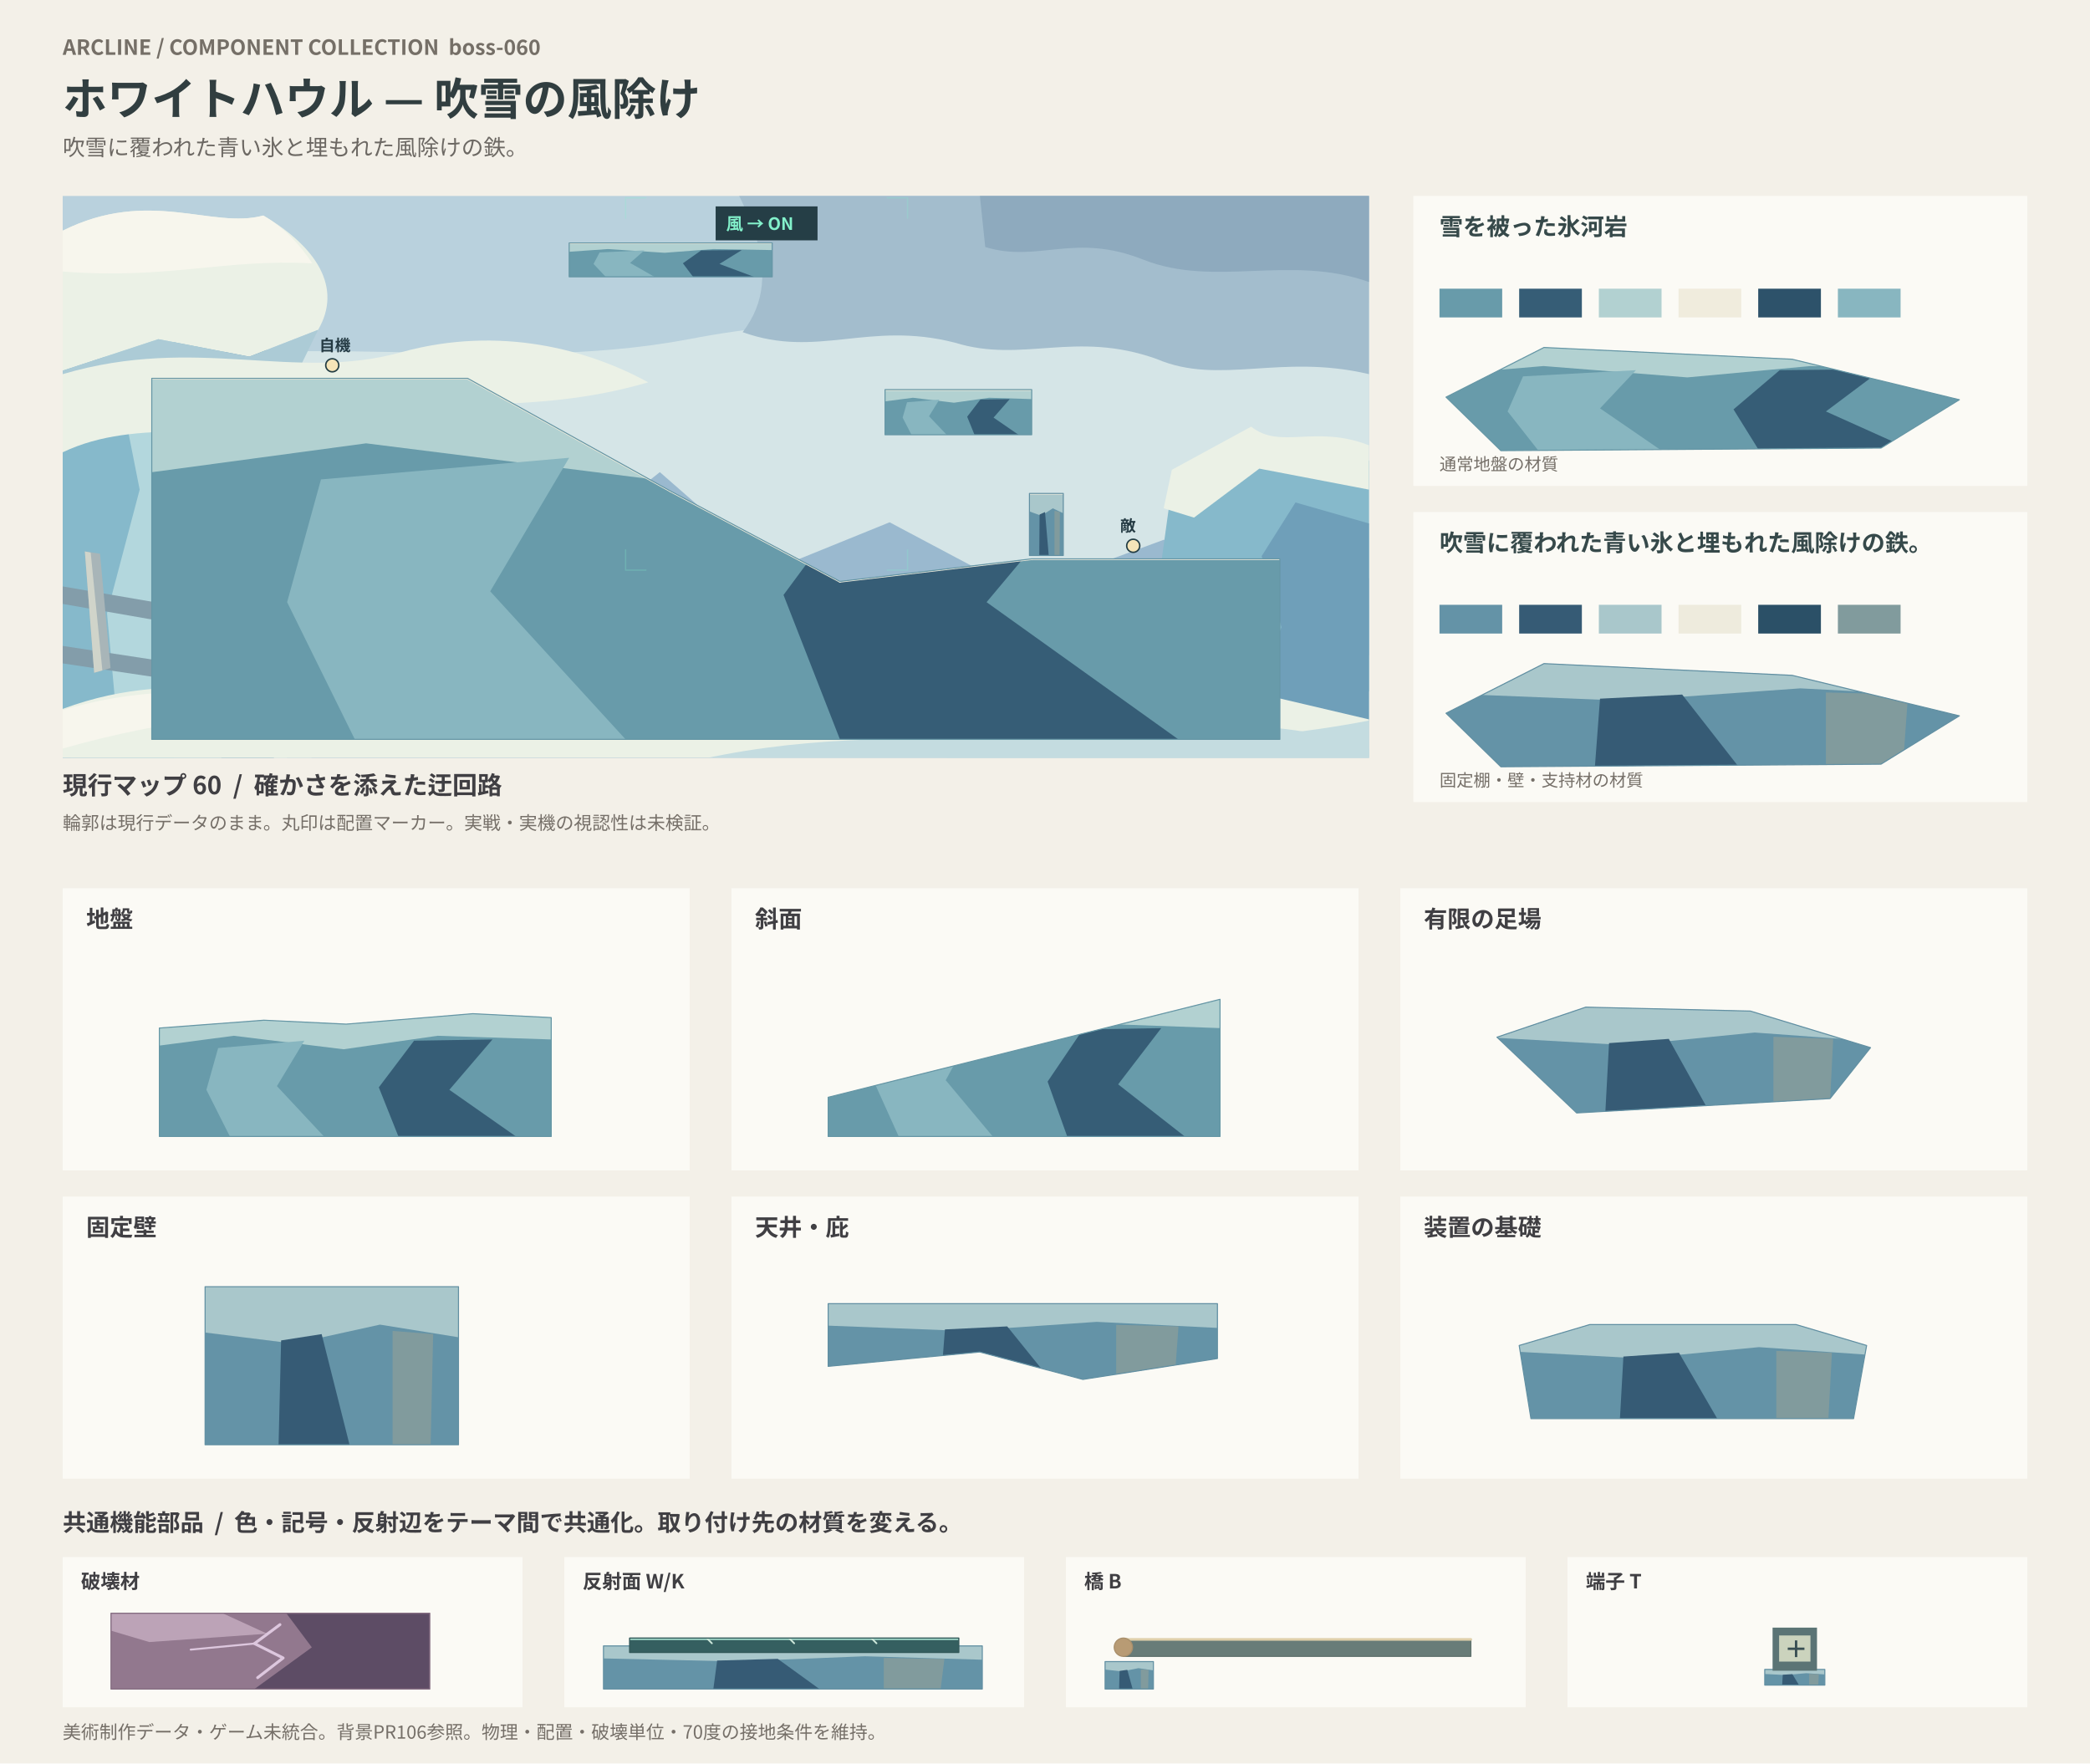
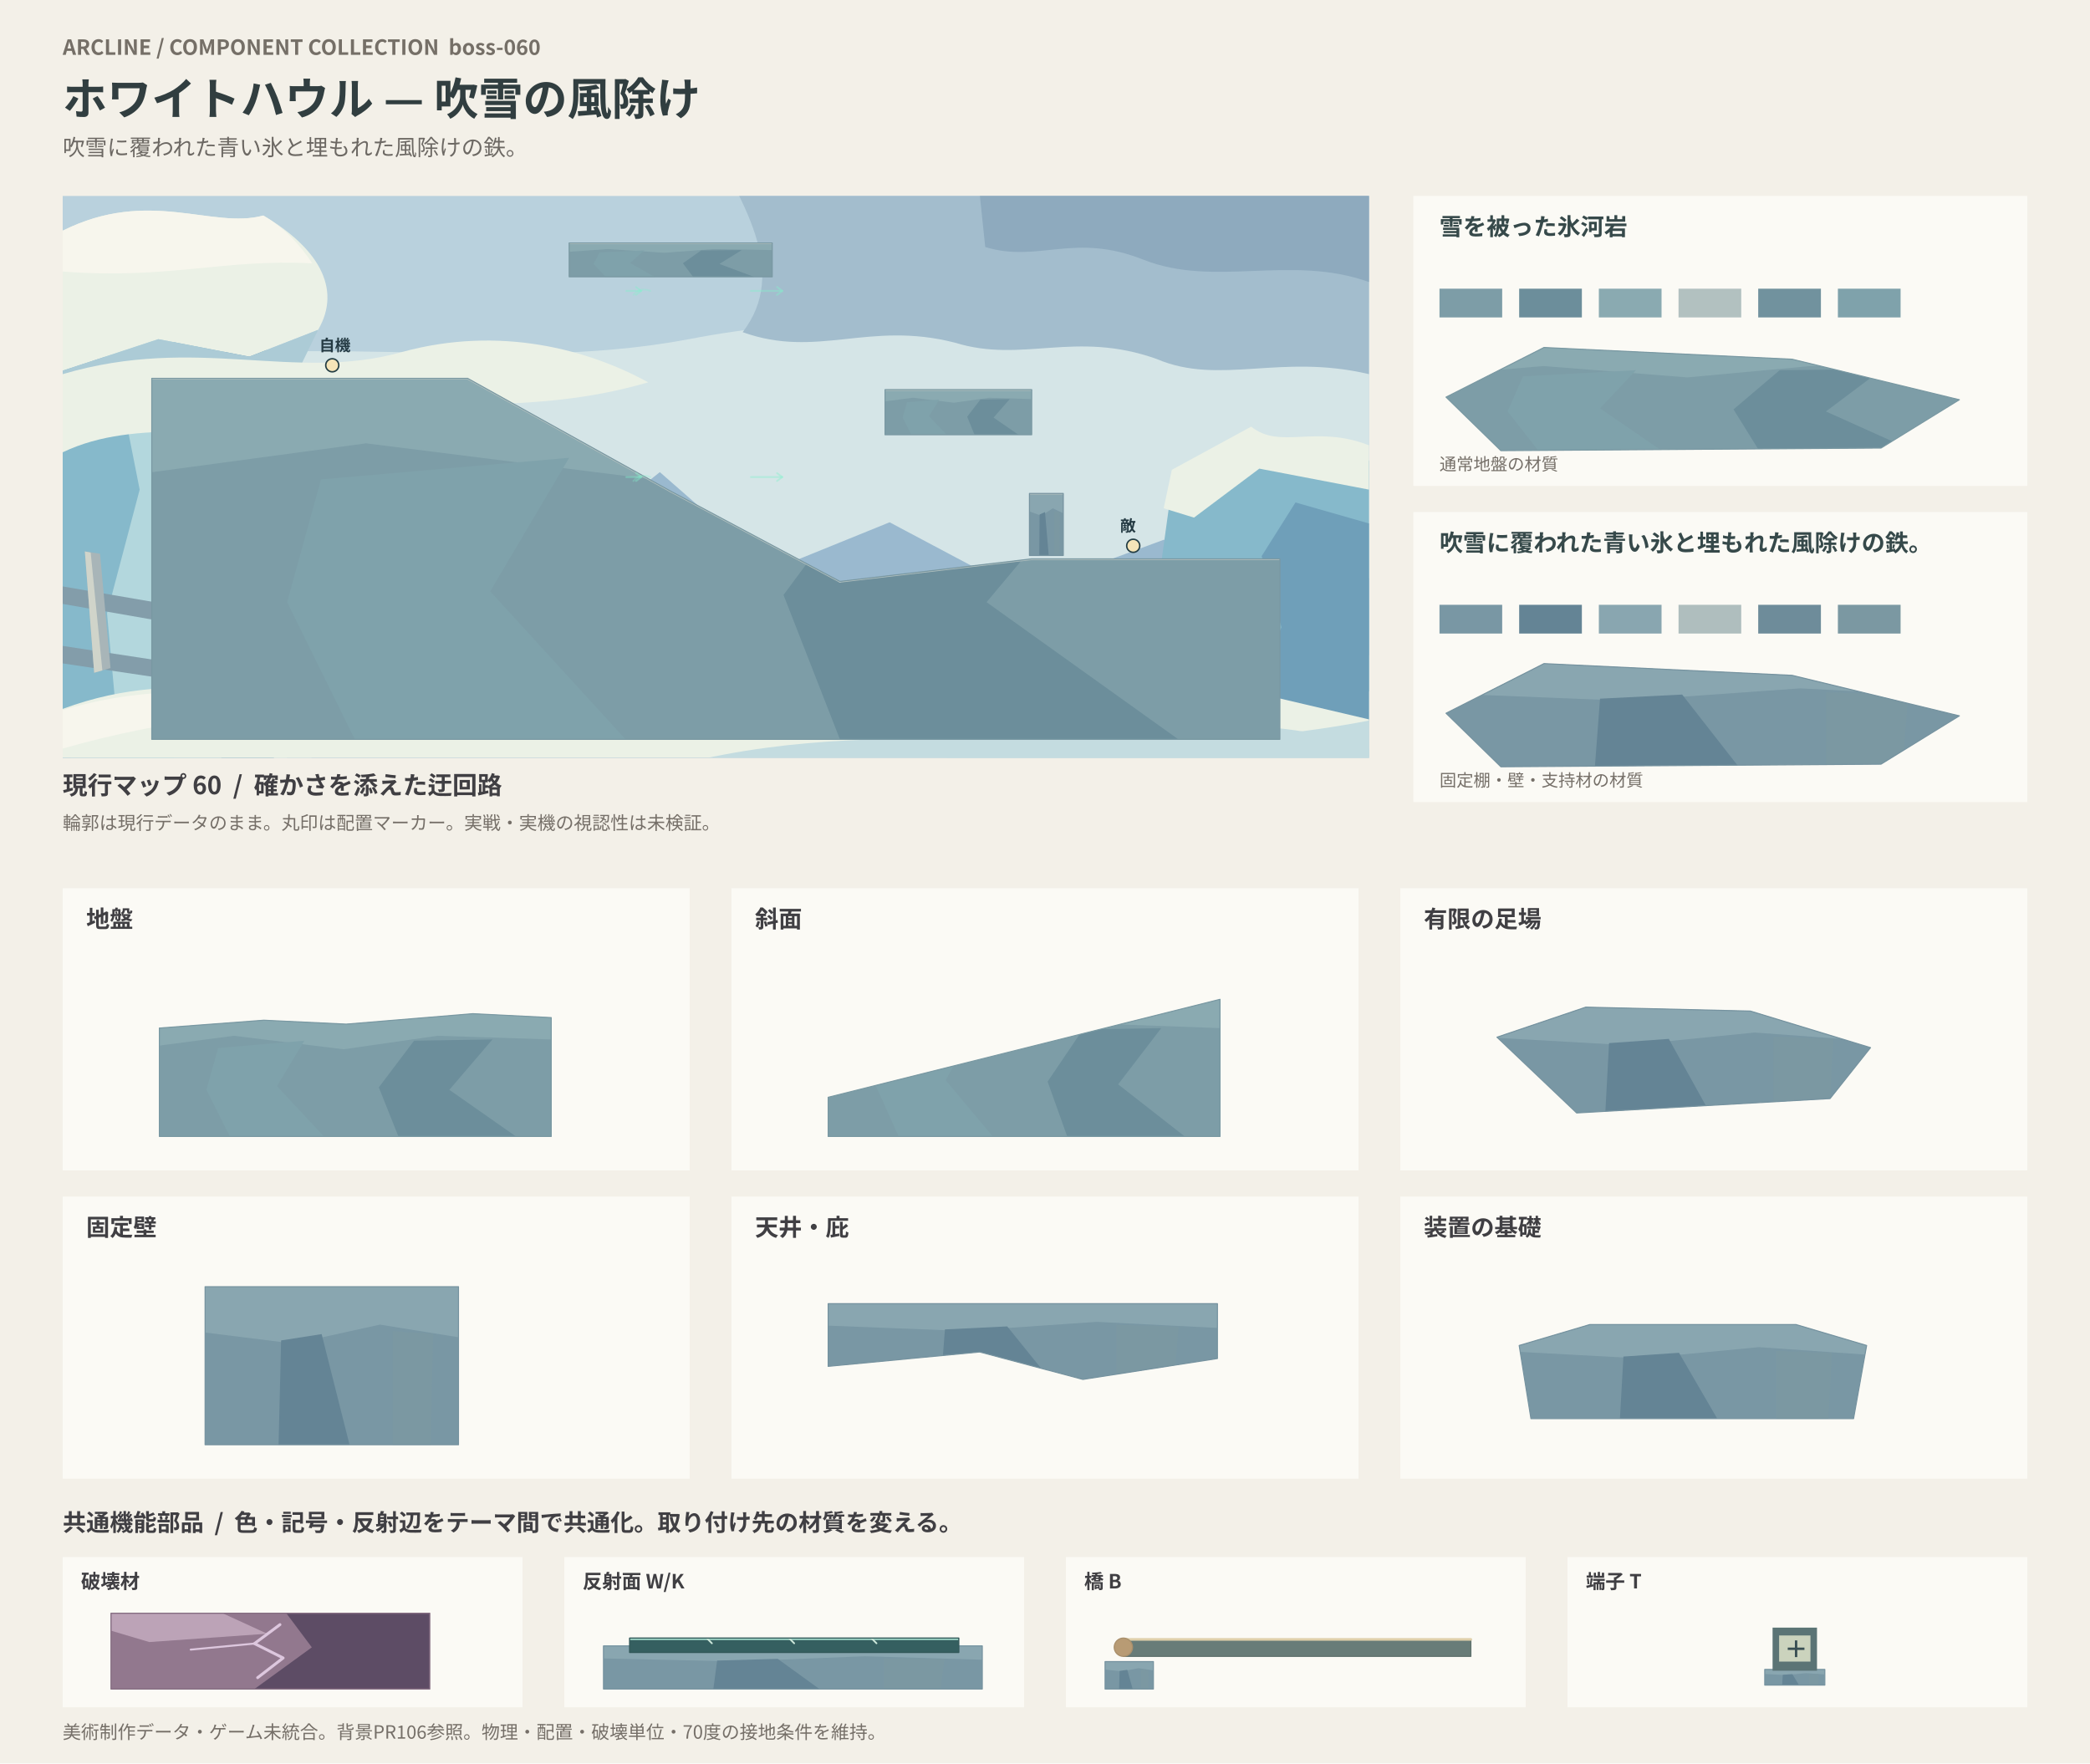
<svg xmlns="http://www.w3.org/2000/svg" width="1600" height="1350" viewBox="0 0 1600 1350">
  <defs>
    <clipPath id="boss_060_clip_1">
      <path d="M0 0 L1000 0 L1000 430 L0 430 Z" />
    </clipPath>
    <clipPath id="boss_060_clip_2">
      <path d="M0 240 L280 240 L460 340 L610 420 L780 400 L1000 400 L1000 560 L0 560 Z" />
    </clipPath>
    <clipPath id="boss_060_clip_3">
      <path d="M370 120 L550 120 L550 150 L370 150 Z" />
    </clipPath>
    <clipPath id="boss_060_clip_4">
      <path d="M650 250 L780 250 L780 290 L650 290 Z" />
    </clipPath>
    <clipPath id="boss_060_clip_5">
      <path d="M778 342 L808 342 L808 397 L778 397 Z" />
    </clipPath>
    <clipPath id="boss_060_clip_6">
+       <path d="M420 80 L670 80 L670 410 L420 410 Z" />
+     </clipPath>
+     <clipPath id="boss_060_clip_7">
      <path d="M0 0 L1000 0 L1000 430 L0 430 Z" />
    </clipPath>
-     <clipPath id="boss_060_clip_7">
+     <clipPath id="boss_060_clip_8">
      <path d="M1107 304 L1182 266 L1372 275 L1500 306 L1440 343 L1149 345 Z" />
    </clipPath>
-     <clipPath id="boss_060_clip_8">
+     <clipPath id="boss_060_clip_9">
      <path d="M1107 546 L1182 508 L1372 517 L1500 548 L1440 585 L1149 587 Z" />
    </clipPath>
-     <clipPath id="boss_060_clip_9">
+     <clipPath id="boss_060_clip_10">
      <path d="M0 70 L80 64 L143 67 L240 59 L300 62 L300 153 L0 153 Z" />
    </clipPath>
-     <clipPath id="boss_060_clip_10">
+     <clipPath id="boss_060_clip_11">
      <path d="M0 123 L300 48 L300 153 L0 153 Z" />
    </clipPath>
-     <clipPath id="boss_060_clip_11">
+     <clipPath id="boss_060_clip_12">
      <path d="M0 77 L68 54 L194 57 L286 85 L255 124 L61 135 Z" />
    </clipPath>
-     <clipPath id="boss_060_clip_12">
+     <clipPath id="boss_060_clip_13">
      <path d="M35 32 L229 32 L229 153 L35 153 Z" />
    </clipPath>
-     <clipPath id="boss_060_clip_13">
+     <clipPath id="boss_060_clip_14">
      <path d="M0 45 L298 45 L298 87 L195 103 L116 82 L0 93 Z" />
    </clipPath>
-     <clipPath id="boss_060_clip_14">
+     <clipPath id="boss_060_clip_15">
      <path d="M17 77 L71 61 L229 61 L283 77 L273 133 L26 133 Z" />
    </clipPath>
-     <clipPath id="boss_060_clip_15">
+     <clipPath id="boss_060_clip_16">
      <path d="M85 1235 L329 1235 L329 1293 L85 1293 Z" />
    </clipPath>
-     <clipPath id="boss_060_clip_16">
+     <clipPath id="boss_060_clip_17">
      <path d="M462 1260 L752 1260 L752 1293 L462 1293 Z" />
    </clipPath>
-     <clipPath id="boss_060_clip_17">
+     <clipPath id="boss_060_clip_18">
      <path d="M482 1254 L734 1254 L734 1265 L482 1265 Z" />
    </clipPath>
-     <clipPath id="boss_060_clip_18">
+     <clipPath id="boss_060_clip_19">
      <path d="M846 1272 L883 1272 L883 1293 L846 1293 Z" />
    </clipPath>
-     <clipPath id="boss_060_clip_19">
+     <clipPath id="boss_060_clip_20">
      <path d="M1351 1278 L1397 1278 L1397 1290 L1351 1290 Z" />
    </clipPath>
  </defs>
  <g style="white-space:pre;font-kerning:none;text-autospace:no-autospace" xml:space="preserve" font-family="Noto Sans CJK JP,Arial,sans-serif">
    <path d="M0 0 L1600 0 L1600 1350 L0 1350 Z" fill="#F3F0E8" />
    <text x="48" y="42" font-size="16" font-weight="600" fill="#756F67">ARCLINE / COMPONENT COLLECTION  boss-060</text>
    <text x="48" y="88" font-size="34" font-weight="600" fill="#313E40">ホワイトハウル — 吹雪の風除け</text>
    <text x="48" y="119" font-size="17" font-weight="400" fill="#6C6863">吹雪に覆われた青い氷と埋もれた風除けの鉄。</text>
    <g transform="matrix(1,0,0,1,48,150)">
      <g>
-         <g clip-path="url(#boss_060_clip_6)">
+         <g clip-path="url(#boss_060_clip_7)">
          <path d="M0 0 L1000 0 L1000 430 L0 430 Z" fill="#EDEBE3" />
          <g transform="matrix(1,0,0,1,0,0)">
            <g clip-path="url(#boss_060_clip_1)">
              <g transform="matrix(0.8928571,0,0,0.8928571,0.0,-54.64286)">
                <path d="M0 0 h1120 v604 h-1120 Z" fill="#B9D1DD" />
                <path d="M0 215 C203 171 367 216 537 184 C737 145 936 193 1120 153 V604 H0 Z" fill="#D5E5E7" />
                <path d="M546 0 H1120 V214 C1044 196 992 224 938 201 C868 176 823 205 765 187 C691 168 647 201 583 178 C623 126 584 66 546 0 Z" fill="#A3BDCD" />
                <path d="M780 0 H1120 V135 C1053 111 988 140 927 116 C867 92 837 119 791 105 Z" fill="#8EAABE" />
                <path d="M212 415 L330 334 L424 368 L512 298 L608 382 L709 341 L822 401 L944 356 L1120 389 V604 H183 Z" fill="#9AB9CF" />
                <path d="M0 495 C168 456 308 487 444 451 C652 401 815 464 1120 412 V604 H0 Z" fill="#ACCBD6" />
                <path d="M0 545 C152 493 268 532 412 501 C606 458 794 515 1120 455 V604 H0 Z" fill="#EBF1E6" />
                <path d="M0 596 C194 544 359 592 531 548 C725 500 897 554 1120 511 V604 H0 Z" fill="#C4DCE0" />
                <path d="M0 125 L89 94 L154 126 L181 215 L163 303 L201 405 L174 526 L207 604 H0 Z" fill="#86B9CB" />
                <path d="M0 125 L89 94 L107 112 L88 230 L105 315 L79 424 L104 604 H55 L38 419 L66 313 L49 227 Z" fill="#B3D7DD" />
                <path d="M107 112 L154 126 L181 215 L163 303 L201 405 L174 526 L207 604 H147 L132 521 L152 406 L133 304 L147 219 Z" fill="#6F9FB9" />
                <path d="M1120 288 L1021 265 L951 310 L938 404 L984 478 L1120 486 Z" fill="#86B9CB" />
                <path d="M1120 342 L1057 324 L1028 370 L1045 431 L1022 487 L1120 510 Z" fill="#6F9FB9" />
                <path d="M0 91 C74 54 128 90 172 78 C218 105 240 140 219 176 L160 199 L82 184 L0 211 Z" fill="#EBF1E6" />
                <path d="M0 91 C74 54 128 90 172 78 C191 89 204 104 214 119 C137 115 91 133 0 126 Z" fill="#F7F6ED" />
                <path d="M0 211 L82 184 L160 199 L219 176 L202 211 L162 228 L81 211 L0 239 Z" fill="#ACCBD6" />
                <path d="M1120 275 C1074 257 1044 279 1019 259 L951 296 L944 329 L970 337 L1026 295 L1120 313 Z" fill="#EBF1E6" />
                <path d="M0 396 L309 449 V465 L0 411 Z" fill="#839DAA" />
                <path d="M0 447 L309 494 V508 L0 462 Z" fill="#839DAA" />
                <path d="M19 366 L32 368 L41 466 L27 470 Z" fill="#A8B5B8" />
                <path d="M19 366 L24 367 L34 468 L27 470 Z" fill="#D0D4CA" />
                <path d="M87 377 L100 379 L109 477 L95 481 Z" fill="#A8B5B8" />
                <path d="M87 377 L92 378 L102 479 L95 481 Z" fill="#D0D4CA" />
                <path d="M155 391 L168 393 L177 491 L163 495 Z" fill="#A8B5B8" />
                <path d="M155 391 L160 392 L170 493 L163 495 Z" fill="#D0D4CA" />
                <path d="M225 403 L238 405 L247 503 L233 507 Z" fill="#A8B5B8" />
                <path d="M225 403 L230 404 L240 505 L233 507 Z" fill="#D0D4CA" />
                <path d="M289 416 L302 418 L311 516 L297 520 Z" fill="#A8B5B8" />
                <path d="M289 416 L294 417 L304 518 L297 520 Z" fill="#D0D4CA" />
                <path d="M0 501 C108 461 183 502 264 486 C311 480 354 500 380 523 C248 532 167 558 0 560 Z" fill="#EBF1E6" />
                <path d="M0 502 C96 474 151 494 210 490 C159 508 94 508 0 535 Z" fill="#F7F6ED" />
                <path d="M1120 535 C1002 493 917 536 846 518 C799 503 763 518 736 540 C847 552 916 584 930 604 H1120 Z" fill="#C4DCE0" />
                <path d="M0 214 C115 180 199 221 291 195 C375 172 451 193 502 221 C399 251 323 231 228 253 C138 273 65 250 0 281 Z" fill="#EBF1E6" />
              </g>
            </g>
          </g>
          <g transform="matrix(0.8636364,0,0,0.8636364,68.18182,-67.63636)">
            <g>
              <g>
                <g clip-path="url(#boss_060_clip_2)">
-                   <path d="M0 240 L280 240 L460 340 L610 420 L780 400 L1000 400 L1000 560 L0 560 Z" fill="#689BAA" />
-                   <path d="M0 240 L1000 240 L1000 307.2 L710.0 297.6 L470.0 332.8 L190.0 297.6 L0 323.2 Z" fill="#B2D1D1" />
-                   <path d="M150.0 329.6 L370.0 310.4 L300.0 428.8 L420.0 560 L180.0 560 L120.0 438.4 Z" fill="#88B6C0" />
-                   <path d="M650.0 310.4 L850.0 307.2 L740.0 438.4 L910.0 560 L610.0 560 L560.0 432.0 Z" fill="#365D76" />
-                   <path d="M0 240 L280 240" fill="none" stroke="#F0ECDD" stroke-width="1.8" stroke-linejoin="round" stroke-linecap="round" vector-effect="non-scaling-stroke" />
-                   <path d="M280 240 L460 340" fill="none" stroke="#F0ECDD" stroke-width="1.8" stroke-linejoin="round" stroke-linecap="round" vector-effect="non-scaling-stroke" />
-                   <path d="M460 340 L610 420" fill="none" stroke="#F0ECDD" stroke-width="1.8" stroke-linejoin="round" stroke-linecap="round" vector-effect="non-scaling-stroke" />
-                   <path d="M610 420 L780 400" fill="none" stroke="#F0ECDD" stroke-width="1.8" stroke-linejoin="round" stroke-linecap="round" vector-effect="non-scaling-stroke" />
-                   <path d="M780 400 L1000 400" fill="none" stroke="#F0ECDD" stroke-width="1.8" stroke-linejoin="round" stroke-linecap="round" vector-effect="non-scaling-stroke" />
-                 </g>
-               </g>
-               <path d="M0 240 L280 240 L460 340 L610 420 L780 400 L1000 400 L1000 560 L0 560 Z" fill="none" stroke="#6596A5" stroke-width="0.8" stroke-linejoin="round" stroke-linecap="round" vector-effect="non-scaling-stroke" />
+                   <path d="M0 240 L280 240 L460 340 L610 420 L780 400 L1000 400 L1000 560 L0 560 Z" fill="#7D9DA7" />
+                   <path d="M0 240 L1000 240 L1000 307.2 L710.0 297.6 L470.0 332.8 L190.0 297.6 L0 323.2 Z" fill="#8AAAB1" />
+                   <path d="M150.0 329.6 L370.0 310.4 L300.0 428.8 L420.0 560 L180.0 560 L120.0 438.4 Z" fill="#7FA2AB" />
+                   <path d="M650.0 310.4 L850.0 307.2 L740.0 438.4 L910.0 560 L610.0 560 L560.0 432.0 Z" fill="#6C8E9B" />
+                   <path d="M0 240 L280 240" fill="none" stroke="#B2C1C0" stroke-width="1.8" stroke-linejoin="round" stroke-linecap="round" vector-effect="non-scaling-stroke" />
+                   <path d="M280 240 L460 340" fill="none" stroke="#B2C1C0" stroke-width="1.8" stroke-linejoin="round" stroke-linecap="round" vector-effect="non-scaling-stroke" />
+                   <path d="M460 340 L610 420" fill="none" stroke="#B2C1C0" stroke-width="1.8" stroke-linejoin="round" stroke-linecap="round" vector-effect="non-scaling-stroke" />
+                   <path d="M610 420 L780 400" fill="none" stroke="#B2C1C0" stroke-width="1.8" stroke-linejoin="round" stroke-linecap="round" vector-effect="non-scaling-stroke" />
+                   <path d="M780 400 L1000 400" fill="none" stroke="#B2C1C0" stroke-width="1.8" stroke-linejoin="round" stroke-linecap="round" vector-effect="non-scaling-stroke" />
+                 </g>
+               </g>
+               <path d="M0 240 L280 240 L460 340 L610 420 L780 400 L1000 400 L1000 560 L0 560 Z" fill="none" stroke="#7998A2" stroke-width="0.8" stroke-linejoin="round" stroke-linecap="round" vector-effect="non-scaling-stroke" />
            </g>
            <g>
              <g>
                <g clip-path="url(#boss_060_clip_3)">
-                   <path d="M370 120 L550 120 L550 150 L370 150 Z" fill="#689BAA" />
-                   <path d="M370 120 L550 120 L550 126.3 L497.8 125.4 L454.6 128.7 L404.2 125.4 L370 127.8 Z" fill="#B2D1D1" />
-                   <path d="M397.0 128.4 L436.6 126.6 L424.0 137.7 L445.6 150 L402.4 150 L391.6 138.6 Z" fill="#88B6C0" />
-                   <path d="M487.0 126.6 L523.0 126.3 L503.2 138.6 L533.8 150 L479.8 150 L470.8 138.0 Z" fill="#365D76" />
-                   <path d="M370 120 L550 120" fill="none" stroke="#F0ECDD" stroke-width="1.8" stroke-linejoin="round" stroke-linecap="round" vector-effect="non-scaling-stroke" />
-                 </g>
-               </g>
-               <path d="M370 120 L550 120 L550 150 L370 150 Z" fill="none" stroke="#6596A5" stroke-width="0.8" stroke-linejoin="round" stroke-linecap="round" vector-effect="non-scaling-stroke" />
+                   <path d="M370 120 L550 120 L550 150 L370 150 Z" fill="#7D9DA7" />
+                   <path d="M370 120 L550 120 L550 126.3 L497.8 125.4 L454.6 128.7 L404.2 125.4 L370 127.8 Z" fill="#8AAAB1" />
+                   <path d="M397.0 128.4 L436.6 126.6 L424.0 137.7 L445.6 150 L402.4 150 L391.6 138.6 Z" fill="#7FA2AB" />
+                   <path d="M487.0 126.6 L523.0 126.3 L503.2 138.6 L533.8 150 L479.8 150 L470.8 138.0 Z" fill="#6C8E9B" />
+                   <path d="M370 120 L550 120" fill="none" stroke="#B2C1C0" stroke-width="1.8" stroke-linejoin="round" stroke-linecap="round" vector-effect="non-scaling-stroke" />
+                 </g>
+               </g>
+               <path d="M370 120 L550 120 L550 150 L370 150 Z" fill="none" stroke="#7998A2" stroke-width="0.8" stroke-linejoin="round" stroke-linecap="round" vector-effect="non-scaling-stroke" />
            </g>
            <g>
              <g>
                <g clip-path="url(#boss_060_clip_4)">
-                   <path d="M650 250 L780 250 L780 290 L650 290 Z" fill="#689BAA" />
-                   <path d="M650 250 L780 250 L780 258.4 L742.3 257.2 L711.1 261.6 L674.7 257.2 L650 260.4 Z" fill="#B2D1D1" />
-                   <path d="M669.5 261.2 L698.1 258.8 L689.0 273.6 L704.6 290 L673.4 290 L665.6 274.8 Z" fill="#88B6C0" />
-                   <path d="M734.5 258.8 L760.5 258.4 L746.2 274.8 L768.3 290 L729.3 290 L722.8 274.0 Z" fill="#365D76" />
-                   <path d="M650 250 L780 250" fill="none" stroke="#F0ECDD" stroke-width="1.8" stroke-linejoin="round" stroke-linecap="round" vector-effect="non-scaling-stroke" />
-                 </g>
-               </g>
-               <path d="M650 250 L780 250 L780 290 L650 290 Z" fill="none" stroke="#6596A5" stroke-width="0.8" stroke-linejoin="round" stroke-linecap="round" vector-effect="non-scaling-stroke" />
+                   <path d="M650 250 L780 250 L780 290 L650 290 Z" fill="#7D9DA7" />
+                   <path d="M650 250 L780 250 L780 258.4 L742.3 257.2 L711.1 261.6 L674.7 257.2 L650 260.4 Z" fill="#8AAAB1" />
+                   <path d="M669.5 261.2 L698.1 258.8 L689.0 273.6 L704.6 290 L673.4 290 L665.6 274.8 Z" fill="#7FA2AB" />
+                   <path d="M734.5 258.8 L760.5 258.4 L746.2 274.8 L768.3 290 L729.3 290 L722.8 274.0 Z" fill="#6C8E9B" />
+                   <path d="M650 250 L780 250" fill="none" stroke="#B2C1C0" stroke-width="1.8" stroke-linejoin="round" stroke-linecap="round" vector-effect="non-scaling-stroke" />
+                 </g>
+               </g>
+               <path d="M650 250 L780 250 L780 290 L650 290 Z" fill="none" stroke="#7998A2" stroke-width="0.8" stroke-linejoin="round" stroke-linecap="round" vector-effect="non-scaling-stroke" />
            </g>
            <g>
              <g>
                <g clip-path="url(#boss_060_clip_5)">
-                   <path d="M778 342 L808 342 L808 397 L778 397 Z" fill="#6493A7" />
-                   <path d="M778 342 L808 342 L808 359.6 L798.7 355.2 L788.5 361.8 L778 357.95 Z" fill="#A9C7CB" />
-                   <path d="M787.0 360.7 L791.8 358.5 L795.1 397 L786.7 397 Z" fill="#365B75" />
-                   <path d="M800.2 357.4 L805.0 358.5 L804.7 397 L800.2 397 Z" fill="#819B9D" />
-                   <path d="M778 342 L808 342" fill="none" stroke="#EEEBDD" stroke-width="1.8" stroke-linejoin="round" stroke-linecap="round" vector-effect="non-scaling-stroke" />
-                 </g>
-               </g>
-               <path d="M778 342 L808 342 L808 397 L778 397 Z" fill="none" stroke="#618FA2" stroke-width="0.8" stroke-linejoin="round" stroke-linecap="round" vector-effect="non-scaling-stroke" />
-             </g>
-             <g>
-               <path d="M438 80 H420 V98 M652 80 H670 V98 M420 392 V410 H438 M652 410 H670 V392" fill="none" opacity="0.25" stroke="#83F1CB" stroke-width="1.0" stroke-linejoin="round" stroke-linecap="round" vector-effect="non-scaling-stroke" />
-               <path d="M499.842 87.579 L590.158 87.579 L590.158 117.684 L499.842 117.684 Z" fill="#253E46" />
-               <text x="509.105" y="108.421" font-size="15.053" font-weight="600" fill="#83F1CB">風 → ON</text>
+                   <path d="M778 342 L808 342 L808 397 L778 397 Z" fill="#7997A4" />
+                   <path d="M778 342 L808 342 L808 359.6 L798.7 355.2 L788.5 361.8 L778 357.95 Z" fill="#89A6B0" />
+                   <path d="M787.0 360.7 L791.8 358.5 L795.1 397 L786.7 397 Z" fill="#648495" />
+                   <path d="M800.2 357.4 L805.0 358.5 L804.7 397 L800.2 397 Z" fill="#7B98A2" />
+                   <path d="M778 342 L808 342" fill="none" stroke="#AFBEBE" stroke-width="1.8" stroke-linejoin="round" stroke-linecap="round" vector-effect="non-scaling-stroke" />
+                 </g>
+               </g>
+               <path d="M778 342 L808 342 L808 397 L778 397 Z" fill="none" stroke="#75929F" stroke-width="0.8" stroke-linejoin="round" stroke-linecap="round" vector-effect="non-scaling-stroke" />
+             </g>
+             <g>
+               <g>
+                 <g clip-path="url(#boss_060_clip_6)">
+                   <path d="M406.105 162.5 L433.895 162.5" fill="none" opacity="0.4" stroke="#83F1CB" stroke-width="1.4" stroke-linejoin="round" stroke-linecap="round" vector-effect="non-scaling-stroke" />
+                   <path d="M429.263 165.974 L433.895 162.5 L429.263 159.026" fill="none" opacity="0.4" stroke="#83F1CB" stroke-width="1.4" stroke-linejoin="round" stroke-linecap="round" vector-effect="non-scaling-stroke" />
+                   <path d="M531.105 162.5 L558.895 162.5" fill="none" opacity="0.4" stroke="#83F1CB" stroke-width="1.4" stroke-linejoin="round" stroke-linecap="round" vector-effect="non-scaling-stroke" />
+                   <path d="M554.263 165.974 L558.895 162.5 L554.263 159.026" fill="none" opacity="0.4" stroke="#83F1CB" stroke-width="1.4" stroke-linejoin="round" stroke-linecap="round" vector-effect="non-scaling-stroke" />
+                   <path d="M406.105 327.5 L433.895 327.5" fill="none" opacity="0.4" stroke="#83F1CB" stroke-width="1.4" stroke-linejoin="round" stroke-linecap="round" vector-effect="non-scaling-stroke" />
+                   <path d="M429.263 330.974 L433.895 327.5 L429.263 324.026" fill="none" opacity="0.4" stroke="#83F1CB" stroke-width="1.4" stroke-linejoin="round" stroke-linecap="round" vector-effect="non-scaling-stroke" />
+                   <path d="M531.105 327.5 L558.895 327.5" fill="none" opacity="0.4" stroke="#83F1CB" stroke-width="1.4" stroke-linejoin="round" stroke-linecap="round" vector-effect="non-scaling-stroke" />
+                   <path d="M554.263 330.974 L558.895 327.5 L554.263 324.026" fill="none" opacity="0.4" stroke="#83F1CB" stroke-width="1.4" stroke-linejoin="round" stroke-linecap="round" vector-effect="non-scaling-stroke" />
+                   <path d="M426.947 165.974 Q432.737 159.026 442.0 162.5" fill="none" opacity="0.28" stroke="#83F1CB" stroke-width="1.4" stroke-linejoin="round" stroke-linecap="round" vector-effect="non-scaling-stroke" />
+                   <path d="M426.947 330.974 Q432.737 324.026 442.0 327.5" fill="none" opacity="0.28" stroke="#83F1CB" stroke-width="1.4" stroke-linejoin="round" stroke-linecap="round" vector-effect="non-scaling-stroke" />
+                 </g>
+               </g>
            </g>
            <ellipse cx="160" cy="228.421" rx="5.789" ry="5.789" fill="#F5E4B8" stroke="#233D44" stroke-width="1.3" stroke-linejoin="round" stroke-linecap="round" />
            <text x="148.421" y="215.684" font-size="13.895" font-weight="600" fill="#243A43">自機</text>
            <ellipse cx="870" cy="388.421" rx="5.789" ry="5.789" fill="#F5E4B8" stroke="#233D44" stroke-width="1.3" stroke-linejoin="round" stroke-linecap="round" />
            <text x="858.421" y="375.684" font-size="13.895" font-weight="600" fill="#243A43">敵</text>
          </g>
        </g>
      </g>
    </g>
    <text x="48" y="608" font-size="19" font-weight="600" fill="#403F43">現行マップ 60  /  確かさを添えた迂回路</text>
    <text x="48" y="635" font-size="14" font-weight="400" fill="#756F68">輪郭は現行データのまま。丸印は配置マーカー。実戦・実機の視認性は未検証。</text>
    <path d="M1082 150 L1552 150 L1552 372 L1082 372 Z" fill="#FBFAF5" />
    <text x="1102" y="180.0" font-size="18" font-weight="600" fill="#36494A">雪を被った氷河岩</text>
-     <path d="M1102 221 L1150 221 L1150 243 L1102 243 Z" fill="#689BAA" />
-     <path d="M1163 221 L1211 221 L1211 243 L1163 243 Z" fill="#365D76" />
-     <path d="M1224 221 L1272 221 L1272 243 L1224 243 Z" fill="#B2D1D1" />
-     <path d="M1285 221 L1333 221 L1333 243 L1285 243 Z" fill="#F0ECDD" />
-     <path d="M1346 221 L1394 221 L1394 243 L1346 243 Z" fill="#2D526A" />
-     <path d="M1407 221 L1455 221 L1455 243 L1407 243 Z" fill="#88B6C0" />
-     <g>
-       <g>
-         <g clip-path="url(#boss_060_clip_7)">
-           <path d="M1107 304 L1182 266 L1372 275 L1500 306 L1440 343 L1149 345 Z" fill="#689BAA" />
-           <path d="M1107 266 L1500 266 L1500 282.59 L1386.03 280.22 L1291.71 288.91 L1181.67 280.22 L1107 286.54 Z" fill="#B2D1D1" />
-           <path d="M1165.95 288.12 L1252.41 283.38 L1224.9 312.61 L1272.06 345 L1177.74 345 L1154.16 314.98 Z" fill="#88B6C0" />
-           <path d="M1362.45 283.38 L1441.05 282.59 L1397.82 314.98 L1464.63 345 L1346.73 345 L1327.08 313.4 Z" fill="#365D76" />
-         </g>
-       </g>
-       <path d="M1107 304 L1182 266 L1372 275 L1500 306 L1440 343 L1149 345 Z" fill="none" stroke="#6596A5" stroke-width="0.8" stroke-linejoin="round" stroke-linecap="round" />
+     <path d="M1102 221 L1150 221 L1150 243 L1102 243 Z" fill="#7D9DA7" />
+     <path d="M1163 221 L1211 221 L1211 243 L1163 243 Z" fill="#6C8E9B" />
+     <path d="M1224 221 L1272 221 L1272 243 L1224 243 Z" fill="#8AAAB1" />
+     <path d="M1285 221 L1333 221 L1333 243 L1285 243 Z" fill="#B2C1C0" />
+     <path d="M1346 221 L1394 221 L1394 243 L1346 243 Z" fill="#71929E" />
+     <path d="M1407 221 L1455 221 L1455 243 L1407 243 Z" fill="#7FA2AB" />
+     <g>
+       <g>
+         <g clip-path="url(#boss_060_clip_8)">
+           <path d="M1107 304 L1182 266 L1372 275 L1500 306 L1440 343 L1149 345 Z" fill="#7D9DA7" />
+           <path d="M1107 266 L1500 266 L1500 282.59 L1386.03 280.22 L1291.71 288.91 L1181.67 280.22 L1107 286.54 Z" fill="#8AAAB1" />
+           <path d="M1165.95 288.12 L1252.41 283.38 L1224.9 312.61 L1272.06 345 L1177.74 345 L1154.16 314.98 Z" fill="#7FA2AB" />
+           <path d="M1362.45 283.38 L1441.05 282.59 L1397.82 314.98 L1464.63 345 L1346.73 345 L1327.08 313.4 Z" fill="#6C8E9B" />
+         </g>
+       </g>
+       <path d="M1107 304 L1182 266 L1372 275 L1500 306 L1440 343 L1149 345 Z" fill="none" stroke="#7998A2" stroke-width="0.8" stroke-linejoin="round" stroke-linecap="round" />
    </g>
    <text x="1102" y="360" font-size="13" font-weight="400" fill="#756F68">通常地盤の材質</text>
    <path d="M1082 392 L1552 392 L1552 614 L1082 614 Z" fill="#FBFAF5" />
    <text x="1102" y="422.0" font-size="18" font-weight="600" fill="#36494A">吹雪に覆われた青い氷と埋もれた風除けの鉄。</text>
-     <path d="M1102 463 L1150 463 L1150 485 L1102 485 Z" fill="#6493A7" />
-     <path d="M1163 463 L1211 463 L1211 485 L1163 485 Z" fill="#365B75" />
-     <path d="M1224 463 L1272 463 L1272 485 L1224 485 Z" fill="#A9C7CB" />
-     <path d="M1285 463 L1333 463 L1333 485 L1285 485 Z" fill="#EEEBDD" />
-     <path d="M1346 463 L1394 463 L1394 485 L1346 485 Z" fill="#2B5067" />
-     <path d="M1407 463 L1455 463 L1455 485 L1407 485 Z" fill="#819B9D" />
-     <g>
-       <g>
-         <g clip-path="url(#boss_060_clip_8)">
-           <path d="M1107 546 L1182 508 L1372 517 L1500 548 L1440 585 L1149 587 Z" fill="#6493A7" />
-           <path d="M1107 508 L1500 508 L1500 533.28 L1378.17 526.96 L1244.55 536.44 L1107 530.91 Z" fill="#A9C7CB" />
-           <path d="M1224.9 534.86 L1287.78 531.7 L1331.01 587 L1220.97 587 Z" fill="#365B75" />
-           <path d="M1397.82 530.12 L1460.7 531.7 L1456.77 587 L1397.82 587 Z" fill="#819B9D" />
-         </g>
-       </g>
-       <path d="M1107 546 L1182 508 L1372 517 L1500 548 L1440 585 L1149 587 Z" fill="none" stroke="#618FA2" stroke-width="0.8" stroke-linejoin="round" stroke-linecap="round" />
+     <path d="M1102 463 L1150 463 L1150 485 L1102 485 Z" fill="#7997A4" />
+     <path d="M1163 463 L1211 463 L1211 485 L1163 485 Z" fill="#648495" />
+     <path d="M1224 463 L1272 463 L1272 485 L1224 485 Z" fill="#89A6B0" />
+     <path d="M1285 463 L1333 463 L1333 485 L1285 485 Z" fill="#AFBEBE" />
+     <path d="M1346 463 L1394 463 L1394 485 L1346 485 Z" fill="#6E8C9A" />
+     <path d="M1407 463 L1455 463 L1455 485 L1407 485 Z" fill="#7B98A2" />
+     <g>
+       <g>
+         <g clip-path="url(#boss_060_clip_9)">
+           <path d="M1107 546 L1182 508 L1372 517 L1500 548 L1440 585 L1149 587 Z" fill="#7997A4" />
+           <path d="M1107 508 L1500 508 L1500 533.28 L1378.17 526.96 L1244.55 536.44 L1107 530.91 Z" fill="#89A6B0" />
+           <path d="M1224.9 534.86 L1287.78 531.7 L1331.01 587 L1220.97 587 Z" fill="#648495" />
+           <path d="M1397.82 530.12 L1460.7 531.7 L1456.77 587 L1397.82 587 Z" fill="#7B98A2" />
+         </g>
+       </g>
+       <path d="M1107 546 L1182 508 L1372 517 L1500 548 L1440 585 L1149 587 Z" fill="none" stroke="#75929F" stroke-width="0.8" stroke-linejoin="round" stroke-linecap="round" />
    </g>
    <text x="1102" y="602" font-size="13" font-weight="400" fill="#756F68">固定棚・壁・支持材の材質</text>
    <path d="M48 680 L528 680 L528 896 L48 896 Z" fill="#FBFAF5" />
    <text x="66" y="710" font-size="18" font-weight="600" fill="#403F43">地盤</text>
    <g transform="matrix(1,0,0,1,122,717)">
      <g>
        <g>
-           <g clip-path="url(#boss_060_clip_9)">
-             <path d="M0 70 L80 64 L143 67 L240 59 L300 62 L300 153 L0 153 Z" fill="#689BAA" />
-             <path d="M0 59 L300 59 L300 78.74 L213.0 75.92 L141.0 86.26 L57.0 75.92 L0 83.44 Z" fill="#B2D1D1" />
-             <path d="M45.0 85.32 L111.0 79.68 L90.0 114.46 L126.0 153 L54.0 153 L36.0 117.28 Z" fill="#88B6C0" />
-             <path d="M195.0 79.68 L255.0 78.74 L222.0 117.28 L273.0 153 L183.0 153 L168 115.4 Z" fill="#365D76" />
-           </g>
-         </g>
-         <path d="M0 70 L80 64 L143 67 L240 59 L300 62 L300 153 L0 153 Z" fill="none" stroke="#6596A5" stroke-width="0.8" stroke-linejoin="round" stroke-linecap="round" />
+           <g clip-path="url(#boss_060_clip_10)">
+             <path d="M0 70 L80 64 L143 67 L240 59 L300 62 L300 153 L0 153 Z" fill="#7D9DA7" />
+             <path d="M0 59 L300 59 L300 78.74 L213.0 75.92 L141.0 86.26 L57.0 75.92 L0 83.44 Z" fill="#8AAAB1" />
+             <path d="M45.0 85.32 L111.0 79.68 L90.0 114.46 L126.0 153 L54.0 153 L36.0 117.28 Z" fill="#7FA2AB" />
+             <path d="M195.0 79.68 L255.0 78.74 L222.0 117.28 L273.0 153 L183.0 153 L168 115.4 Z" fill="#6C8E9B" />
+           </g>
+         </g>
+         <path d="M0 70 L80 64 L143 67 L240 59 L300 62 L300 153 L0 153 Z" fill="none" stroke="#7998A2" stroke-width="0.8" stroke-linejoin="round" stroke-linecap="round" />
      </g>
    </g>
    <path d="M560 680 L1040 680 L1040 896 L560 896 Z" fill="#FBFAF5" />
    <text x="578" y="710" font-size="18" font-weight="600" fill="#403F43">斜面</text>
    <g transform="matrix(1,0,0,1,634,717)">
      <g>
        <g>
-           <g clip-path="url(#boss_060_clip_10)">
-             <path d="M0 123 L300 48 L300 153 L0 153 Z" fill="#689BAA" />
-             <path d="M0 48 L300 48 L300 70.05 L213.0 66.9 L141.0 78.45 L57.0 66.9 L0 75.3 Z" fill="#B2D1D1" />
-             <path d="M45.0 77.4 L111.0 71.1 L90.0 109.95 L126.0 153 L54.0 153 L36.0 113.1 Z" fill="#88B6C0" />
-             <path d="M195.0 71.1 L255.0 70.05 L222.0 113.1 L273.0 153 L183.0 153 L168 111.0 Z" fill="#365D76" />
-           </g>
-         </g>
-         <path d="M0 123 L300 48 L300 153 L0 153 Z" fill="none" stroke="#6596A5" stroke-width="0.8" stroke-linejoin="round" stroke-linecap="round" />
+           <g clip-path="url(#boss_060_clip_11)">
+             <path d="M0 123 L300 48 L300 153 L0 153 Z" fill="#7D9DA7" />
+             <path d="M0 48 L300 48 L300 70.05 L213.0 66.9 L141.0 78.45 L57.0 66.9 L0 75.3 Z" fill="#8AAAB1" />
+             <path d="M45.0 77.4 L111.0 71.1 L90.0 109.95 L126.0 153 L54.0 153 L36.0 113.1 Z" fill="#7FA2AB" />
+             <path d="M195.0 71.1 L255.0 70.05 L222.0 113.1 L273.0 153 L183.0 153 L168 111.0 Z" fill="#6C8E9B" />
+           </g>
+         </g>
+         <path d="M0 123 L300 48 L300 153 L0 153 Z" fill="none" stroke="#7998A2" stroke-width="0.8" stroke-linejoin="round" stroke-linecap="round" />
      </g>
    </g>
    <path d="M1072 680 L1552 680 L1552 896 L1072 896 Z" fill="#FBFAF5" />
    <text x="1090" y="710" font-size="18" font-weight="600" fill="#403F43">有限の足場</text>
    <g transform="matrix(1,0,0,1,1146,717)">
      <g>
        <g>
-           <g clip-path="url(#boss_060_clip_11)">
-             <path d="M0 77 L68 54 L194 57 L286 85 L255 124 L61 135 Z" fill="#6493A7" />
-             <path d="M0 54 L286 54 L286 79.92 L197.34 73.44 L100.1 83.16 L0 77.49 Z" fill="#A9C7CB" />
-             <path d="M85.8 81.54 L131.56 78.3 L163.02 135 L82.94 135 Z" fill="#365B75" />
-             <path d="M211.64 76.68 L257.4 78.3 L254.54 135 L211.64 135 Z" fill="#819B9D" />
-           </g>
-         </g>
-         <path d="M0 77 L68 54 L194 57 L286 85 L255 124 L61 135 Z" fill="none" stroke="#618FA2" stroke-width="0.8" stroke-linejoin="round" stroke-linecap="round" />
+           <g clip-path="url(#boss_060_clip_12)">
+             <path d="M0 77 L68 54 L194 57 L286 85 L255 124 L61 135 Z" fill="#7997A4" />
+             <path d="M0 54 L286 54 L286 79.92 L197.34 73.44 L100.1 83.16 L0 77.49 Z" fill="#89A6B0" />
+             <path d="M85.8 81.54 L131.56 78.3 L163.02 135 L82.94 135 Z" fill="#648495" />
+             <path d="M211.64 76.68 L257.4 78.3 L254.54 135 L211.64 135 Z" fill="#7B98A2" />
+           </g>
+         </g>
+         <path d="M0 77 L68 54 L194 57 L286 85 L255 124 L61 135 Z" fill="none" stroke="#75929F" stroke-width="0.8" stroke-linejoin="round" stroke-linecap="round" />
      </g>
    </g>
    <path d="M48 916 L528 916 L528 1132 L48 1132 Z" fill="#FBFAF5" />
    <text x="66" y="946" font-size="18" font-weight="600" fill="#403F43">固定壁</text>
    <g transform="matrix(1,0,0,1,122,953)">
      <g>
        <g>
-           <g clip-path="url(#boss_060_clip_12)">
-             <path d="M35 32 L229 32 L229 153 L35 153 Z" fill="#6493A7" />
-             <path d="M35 32 L229 32 L229 70.72 L168.86 61.04 L102.9 75.56 L35 67.09 Z" fill="#A9C7CB" />
-             <path d="M93.2 73.14 L124.24 68.3 L145.58 153 L91.26 153 Z" fill="#365B75" />
-             <path d="M178.56 65.88 L209.6 68.3 L207.66 153 L178.56 153 Z" fill="#819B9D" />
-           </g>
-         </g>
-         <path d="M35 32 L229 32 L229 153 L35 153 Z" fill="none" stroke="#618FA2" stroke-width="0.8" stroke-linejoin="round" stroke-linecap="round" />
+           <g clip-path="url(#boss_060_clip_13)">
+             <path d="M35 32 L229 32 L229 153 L35 153 Z" fill="#7997A4" />
+             <path d="M35 32 L229 32 L229 70.72 L168.86 61.04 L102.9 75.56 L35 67.09 Z" fill="#89A6B0" />
+             <path d="M93.2 73.14 L124.24 68.3 L145.58 153 L91.26 153 Z" fill="#648495" />
+             <path d="M178.56 65.88 L209.6 68.3 L207.66 153 L178.56 153 Z" fill="#7B98A2" />
+           </g>
+         </g>
+         <path d="M35 32 L229 32 L229 153 L35 153 Z" fill="none" stroke="#75929F" stroke-width="0.8" stroke-linejoin="round" stroke-linecap="round" />
      </g>
    </g>
    <path d="M560 916 L1040 916 L1040 1132 L560 1132 Z" fill="#FBFAF5" />
    <text x="578" y="946" font-size="18" font-weight="600" fill="#403F43">天井・庇</text>
    <g transform="matrix(1,0,0,1,634,953)">
      <g>
        <g>
-           <g clip-path="url(#boss_060_clip_13)">
-             <path d="M0 45 L298 45 L298 87 L195 103 L116 82 L0 93 Z" fill="#6493A7" />
-             <path d="M0 45 L298 45 L298 63.56 L205.62 58.92 L104.3 65.88 L0 61.82 Z" fill="#A9C7CB" />
-             <path d="M89.4 64.72 L137.08 62.4 L169.86 103 L86.42 103 Z" fill="#365B75" />
-             <path d="M220.52 61.24 L268.2 62.4 L265.22 103 L220.52 103 Z" fill="#819B9D" />
-           </g>
-         </g>
-         <path d="M0 45 L298 45 L298 87 L195 103 L116 82 L0 93 Z" fill="none" stroke="#618FA2" stroke-width="0.8" stroke-linejoin="round" stroke-linecap="round" />
+           <g clip-path="url(#boss_060_clip_14)">
+             <path d="M0 45 L298 45 L298 87 L195 103 L116 82 L0 93 Z" fill="#7997A4" />
+             <path d="M0 45 L298 45 L298 63.56 L205.62 58.92 L104.3 65.88 L0 61.82 Z" fill="#89A6B0" />
+             <path d="M89.4 64.72 L137.08 62.4 L169.86 103 L86.42 103 Z" fill="#648495" />
+             <path d="M220.52 61.24 L268.2 62.4 L265.22 103 L220.52 103 Z" fill="#7B98A2" />
+           </g>
+         </g>
+         <path d="M0 45 L298 45 L298 87 L195 103 L116 82 L0 93 Z" fill="none" stroke="#75929F" stroke-width="0.8" stroke-linejoin="round" stroke-linecap="round" />
      </g>
    </g>
    <path d="M1072 916 L1552 916 L1552 1132 L1072 1132 Z" fill="#FBFAF5" />
    <text x="1090" y="946" font-size="18" font-weight="600" fill="#403F43">装置の基礎</text>
    <g transform="matrix(1,0,0,1,1146,953)">
      <g>
        <g>
-           <g clip-path="url(#boss_060_clip_14)">
-             <path d="M17 77 L71 61 L229 61 L283 77 L273 133 L26 133 Z" fill="#6493A7" />
-             <path d="M17 61 L283 61 L283 84.04 L200.54 78.28 L110.1 86.92 L17 81.88 Z" fill="#A9C7CB" />
-             <path d="M96.8 85.48 L139.36 82.6 L168.62 133 L94.14 133 Z" fill="#365B75" />
-             <path d="M213.84 81.16 L256.4 82.6 L253.74 133 L213.84 133 Z" fill="#819B9D" />
-           </g>
-         </g>
-         <path d="M17 77 L71 61 L229 61 L283 77 L273 133 L26 133 Z" fill="none" stroke="#618FA2" stroke-width="0.8" stroke-linejoin="round" stroke-linecap="round" />
+           <g clip-path="url(#boss_060_clip_15)">
+             <path d="M17 77 L71 61 L229 61 L283 77 L273 133 L26 133 Z" fill="#7997A4" />
+             <path d="M17 61 L283 61 L283 84.04 L200.54 78.28 L110.1 86.92 L17 81.88 Z" fill="#89A6B0" />
+             <path d="M96.8 85.48 L139.36 82.6 L168.62 133 L94.14 133 Z" fill="#648495" />
+             <path d="M213.84 81.16 L256.4 82.6 L253.74 133 L213.84 133 Z" fill="#7B98A2" />
+           </g>
+         </g>
+         <path d="M17 77 L71 61 L229 61 L283 77 L273 133 L26 133 Z" fill="none" stroke="#75929F" stroke-width="0.8" stroke-linejoin="round" stroke-linecap="round" />
      </g>
    </g>
    <text x="48" y="1172" font-size="18" font-weight="600" fill="#403F43">共通機能部品  /  色・記号・反射辺をテーマ間で共通化。取り付け先の材質を変える。</text>
    <path d="M48 1192 L400 1192 L400 1307 L48 1307 Z" fill="#FBFAF5" />
    <text x="62" y="1216" font-size="15" font-weight="600" fill="#403F43">破壊材</text>
    <g>
      <g>
-         <g clip-path="url(#boss_060_clip_15)">
+         <g clip-path="url(#boss_060_clip_16)">
          <path d="M85 1235 L329 1235 L329 1293 L85 1293 Z" fill="#92788E" />
          <path d="M219.2 1235 L329 1235 L329 1293 L194.8 1293 L238.72 1261.1 Z" fill="#5D4C65" />
          <path d="M85 1235 L170.4 1235 L204.56 1250.66 L114.28 1257.04 L85 1248.34 Z" fill="#BCA3B7" />
          <path d="M214.32 1243.7 L194.8 1258.2 L216.76 1269.22 L197.24 1284.3" fill="none" stroke="#DDC7DE" stroke-width="2.2" stroke-linejoin="round" stroke-linecap="round" />
          <path d="M194.8 1258.2 L146.0 1262.84" fill="none" stroke="#DDC7DE" stroke-width="1.5" stroke-linejoin="round" stroke-linecap="round" />
        </g>
      </g>
      <path d="M85 1235 L329 1235 L329 1293 L85 1293 Z" fill="none" stroke="#866E83" stroke-width="0.9" stroke-linejoin="round" stroke-linecap="round" />
    </g>
    <path d="M432 1192 L784 1192 L784 1307 L432 1307 Z" fill="#FBFAF5" />
    <text x="446" y="1216" font-size="15" font-weight="600" fill="#403F43">反射面 W/K</text>
    <g>
      <g>
-         <g clip-path="url(#boss_060_clip_16)">
-           <path d="M462 1260 L752 1260 L752 1293 L462 1293 Z" fill="#6493A7" />
-           <path d="M462 1260 L752 1260 L752 1270.56 L662.1 1267.92 L563.5 1271.88 L462 1269.57 Z" fill="#A9C7CB" />
-           <path d="M549.0 1271.22 L595.4 1269.9 L627.3 1293 L546.1 1293 Z" fill="#365B75" />
-           <path d="M676.6 1269.24 L723.0 1269.9 L720.1 1293 L676.6 1293 Z" fill="#819B9D" />
-         </g>
-       </g>
-       <path d="M462 1260 L752 1260 L752 1293 L462 1293 Z" fill="none" stroke="#618FA2" stroke-width="0.8" stroke-linejoin="round" stroke-linecap="round" />
-     </g>
-     <g>
-       <g>
        <g clip-path="url(#boss_060_clip_17)">
+           <path d="M462 1260 L752 1260 L752 1293 L462 1293 Z" fill="#7997A4" />
+           <path d="M462 1260 L752 1260 L752 1270.56 L662.1 1267.92 L563.5 1271.88 L462 1269.57 Z" fill="#89A6B0" />
+           <path d="M549.0 1271.22 L595.4 1269.9 L627.3 1293 L546.1 1293 Z" fill="#648495" />
+           <path d="M676.6 1269.24 L723.0 1269.9 L720.1 1293 L676.6 1293 Z" fill="#7B98A2" />
+         </g>
+       </g>
+       <path d="M462 1260 L752 1260 L752 1293 L462 1293 Z" fill="none" stroke="#75929F" stroke-width="0.8" stroke-linejoin="round" stroke-linecap="round" />
+     </g>
+     <g>
+       <g>
+         <g clip-path="url(#boss_060_clip_18)">
          <path d="M482 1254 L734 1254 L734 1265 L482 1265 Z" fill="#355F60" />
          <path d="M482 1254 L734 1254" fill="none" stroke="#A5DDCD" stroke-width="3" stroke-linejoin="round" stroke-linecap="round" />
          <path d="M541.0 1254.0 L545.0 1258.0" fill="none" stroke="#CDE7DA" stroke-width="1.3" stroke-linejoin="round" stroke-linecap="round" />
          <path d="M604.0 1254.0 L608.0 1258.0" fill="none" stroke="#CDE7DA" stroke-width="1.3" stroke-linejoin="round" stroke-linecap="round" />
          <path d="M667.0 1254.0 L671.0 1258.0" fill="none" stroke="#CDE7DA" stroke-width="1.3" stroke-linejoin="round" stroke-linecap="round" />
        </g>
      </g>
      <path d="M482 1254 L734 1254 L734 1265 L482 1265 Z" fill="none" stroke="#315758" stroke-width="0.9" stroke-linejoin="round" stroke-linecap="round" />
    </g>
    <path d="M816 1192 L1168 1192 L1168 1307 L816 1307 Z" fill="#FBFAF5" />
    <text x="830" y="1216" font-size="15" font-weight="600" fill="#403F43">橋 B</text>
    <g>
      <g>
-         <g clip-path="url(#boss_060_clip_18)">
-           <path d="M846 1272 L883 1272 L883 1293 L846 1293 Z" fill="#6493A7" />
-           <path d="M846 1272 L883 1272 L883 1278.72 L871.53 1277.04 L858.95 1279.56 L846 1278.09 Z" fill="#A9C7CB" />
-           <path d="M857.1 1279.14 L863.02 1278.3 L867.09 1293 L856.73 1293 Z" fill="#365B75" />
-           <path d="M873.38 1277.88 L879.3 1278.3 L878.93 1293 L873.38 1293 Z" fill="#819B9D" />
-         </g>
-       </g>
-       <path d="M846 1272 L883 1272 L883 1293 L846 1293 Z" fill="none" stroke="#618FA2" stroke-width="0.8" stroke-linejoin="round" stroke-linecap="round" />
+         <g clip-path="url(#boss_060_clip_19)">
+           <path d="M846 1272 L883 1272 L883 1293 L846 1293 Z" fill="#7997A4" />
+           <path d="M846 1272 L883 1272 L883 1278.72 L871.53 1277.04 L858.95 1279.56 L846 1278.09 Z" fill="#89A6B0" />
+           <path d="M857.1 1279.14 L863.02 1278.3 L867.09 1293 L856.73 1293 Z" fill="#648495" />
+           <path d="M873.38 1277.88 L879.3 1278.3 L878.93 1293 L873.38 1293 Z" fill="#7B98A2" />
+         </g>
+       </g>
+       <path d="M846 1272 L883 1272 L883 1293 L846 1293 Z" fill="none" stroke="#75929F" stroke-width="0.8" stroke-linejoin="round" stroke-linecap="round" />
    </g>
    <g>
      <path d="M860 1255 L1126 1255 L1126 1268 L860 1268 Z" fill="#687C78" stroke="#60726E" stroke-width="0.9" stroke-linejoin="round" stroke-linecap="round" />
      <path d="M860 1255 L1126 1255" fill="none" stroke="#E0D0AB" stroke-width="2" stroke-linejoin="round" stroke-linecap="round" />
      <ellipse cx="860" cy="1261" rx="7" ry="7" fill="#B89B74" stroke="#A98F6B" stroke-width="0.9" stroke-linejoin="round" stroke-linecap="round" />
    </g>
    <path d="M1200 1192 L1552 1192 L1552 1307 L1200 1307 Z" fill="#FBFAF5" />
    <text x="1214" y="1216" font-size="15" font-weight="600" fill="#403F43">端子 T</text>
    <g>
      <g>
        <g>
-           <g clip-path="url(#boss_060_clip_19)">
-             <path d="M1351 1278 L1397 1278 L1397 1290 L1351 1290 Z" fill="#6493A7" />
-             <path d="M1351 1278 L1397 1278 L1397 1281.84 L1382.74 1280.88 L1367.1 1282.32 L1351 1281.48 Z" fill="#A9C7CB" />
-             <path d="M1364.8 1282.08 L1372.16 1281.6 L1377.22 1290 L1364.34 1290 Z" fill="#365B75" />
-             <path d="M1385.04 1281.36 L1392.4 1281.6 L1391.94 1290 L1385.04 1290 Z" fill="#819B9D" />
-           </g>
-         </g>
-         <path d="M1351 1278 L1397 1278 L1397 1290 L1351 1290 Z" fill="none" stroke="#618FA2" stroke-width="0.8" stroke-linejoin="round" stroke-linecap="round" />
+           <g clip-path="url(#boss_060_clip_20)">
+             <path d="M1351 1278 L1397 1278 L1397 1290 L1351 1290 Z" fill="#7997A4" />
+             <path d="M1351 1278 L1397 1278 L1397 1281.84 L1382.74 1280.88 L1367.1 1282.32 L1351 1281.48 Z" fill="#89A6B0" />
+             <path d="M1364.8 1282.08 L1372.16 1281.6 L1377.22 1290 L1364.34 1290 Z" fill="#648495" />
+             <path d="M1385.04 1281.36 L1392.4 1281.6 L1391.94 1290 L1385.04 1290 Z" fill="#7B98A2" />
+           </g>
+         </g>
+         <path d="M1351 1278 L1397 1278 L1397 1290 L1351 1290 Z" fill="none" stroke="#75929F" stroke-width="0.8" stroke-linejoin="round" stroke-linecap="round" />
      </g>
      <path d="M1357 1246 L1391 1246 L1391 1279 L1357 1279 Z" fill="#5B7475" />
      <path d="M1362 1252 L1386 1252 L1386 1272 L1362 1272 Z" fill="#CBD3BD" />
      <text x="1366" y="1269" font-size="18" font-weight="600" fill="#394F53">＋</text>
    </g>
    <text x="48" y="1331" font-size="14" font-weight="400" fill="#756F68">美術制作データ・ゲーム未統合。背景PR106参照。物理・配置・破壊単位・70度の接地条件を維持。</text>
  </g>
</svg>
